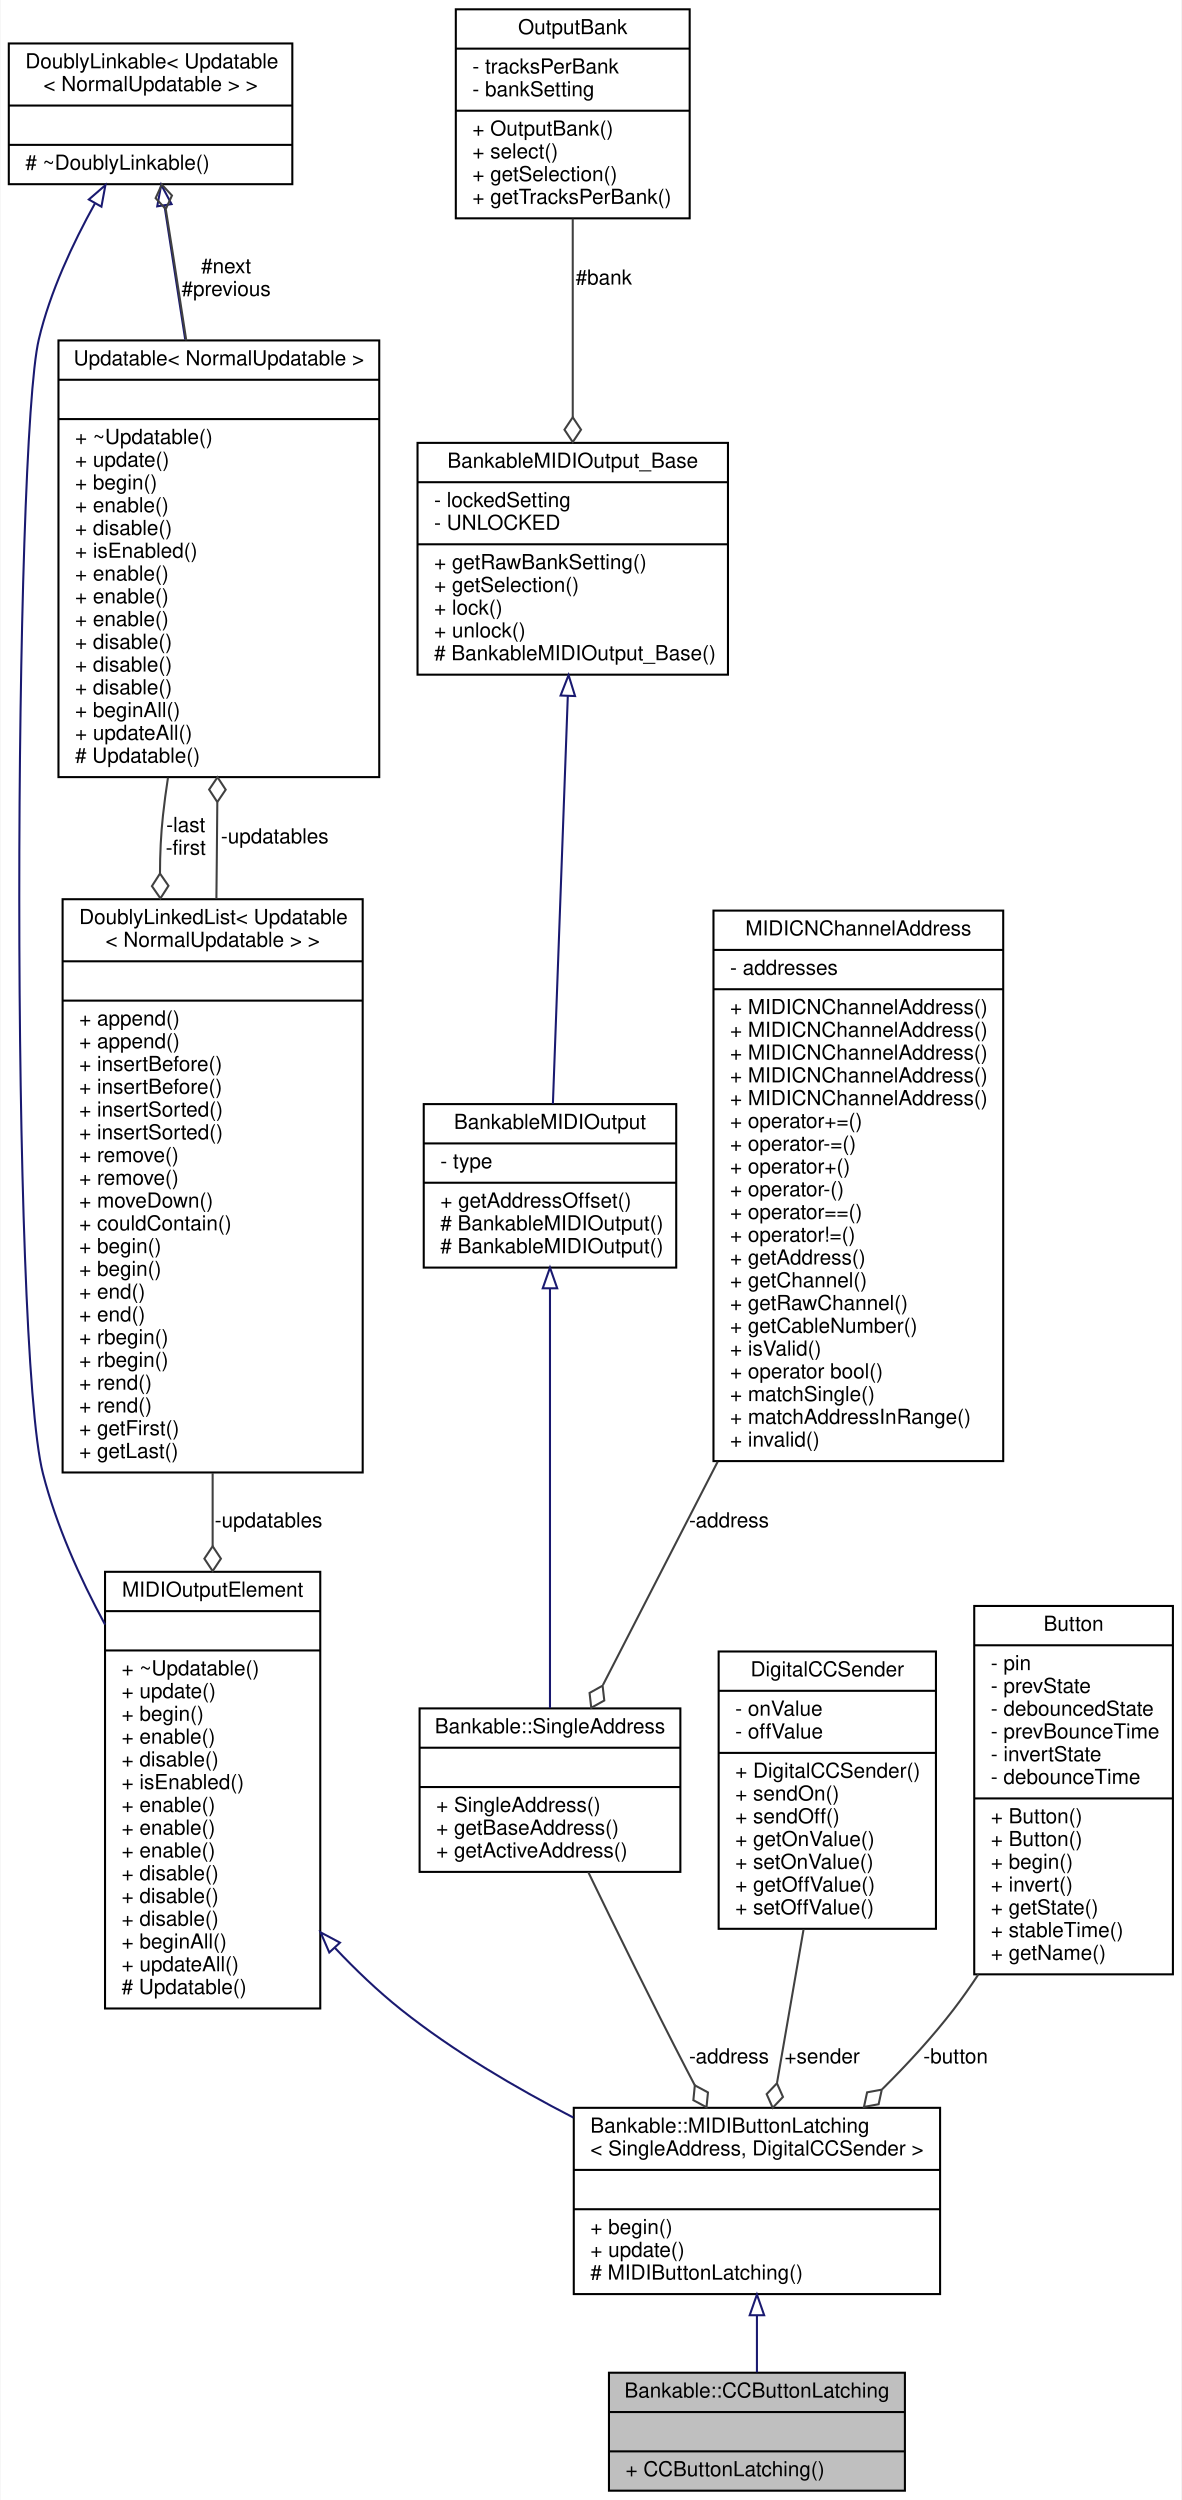
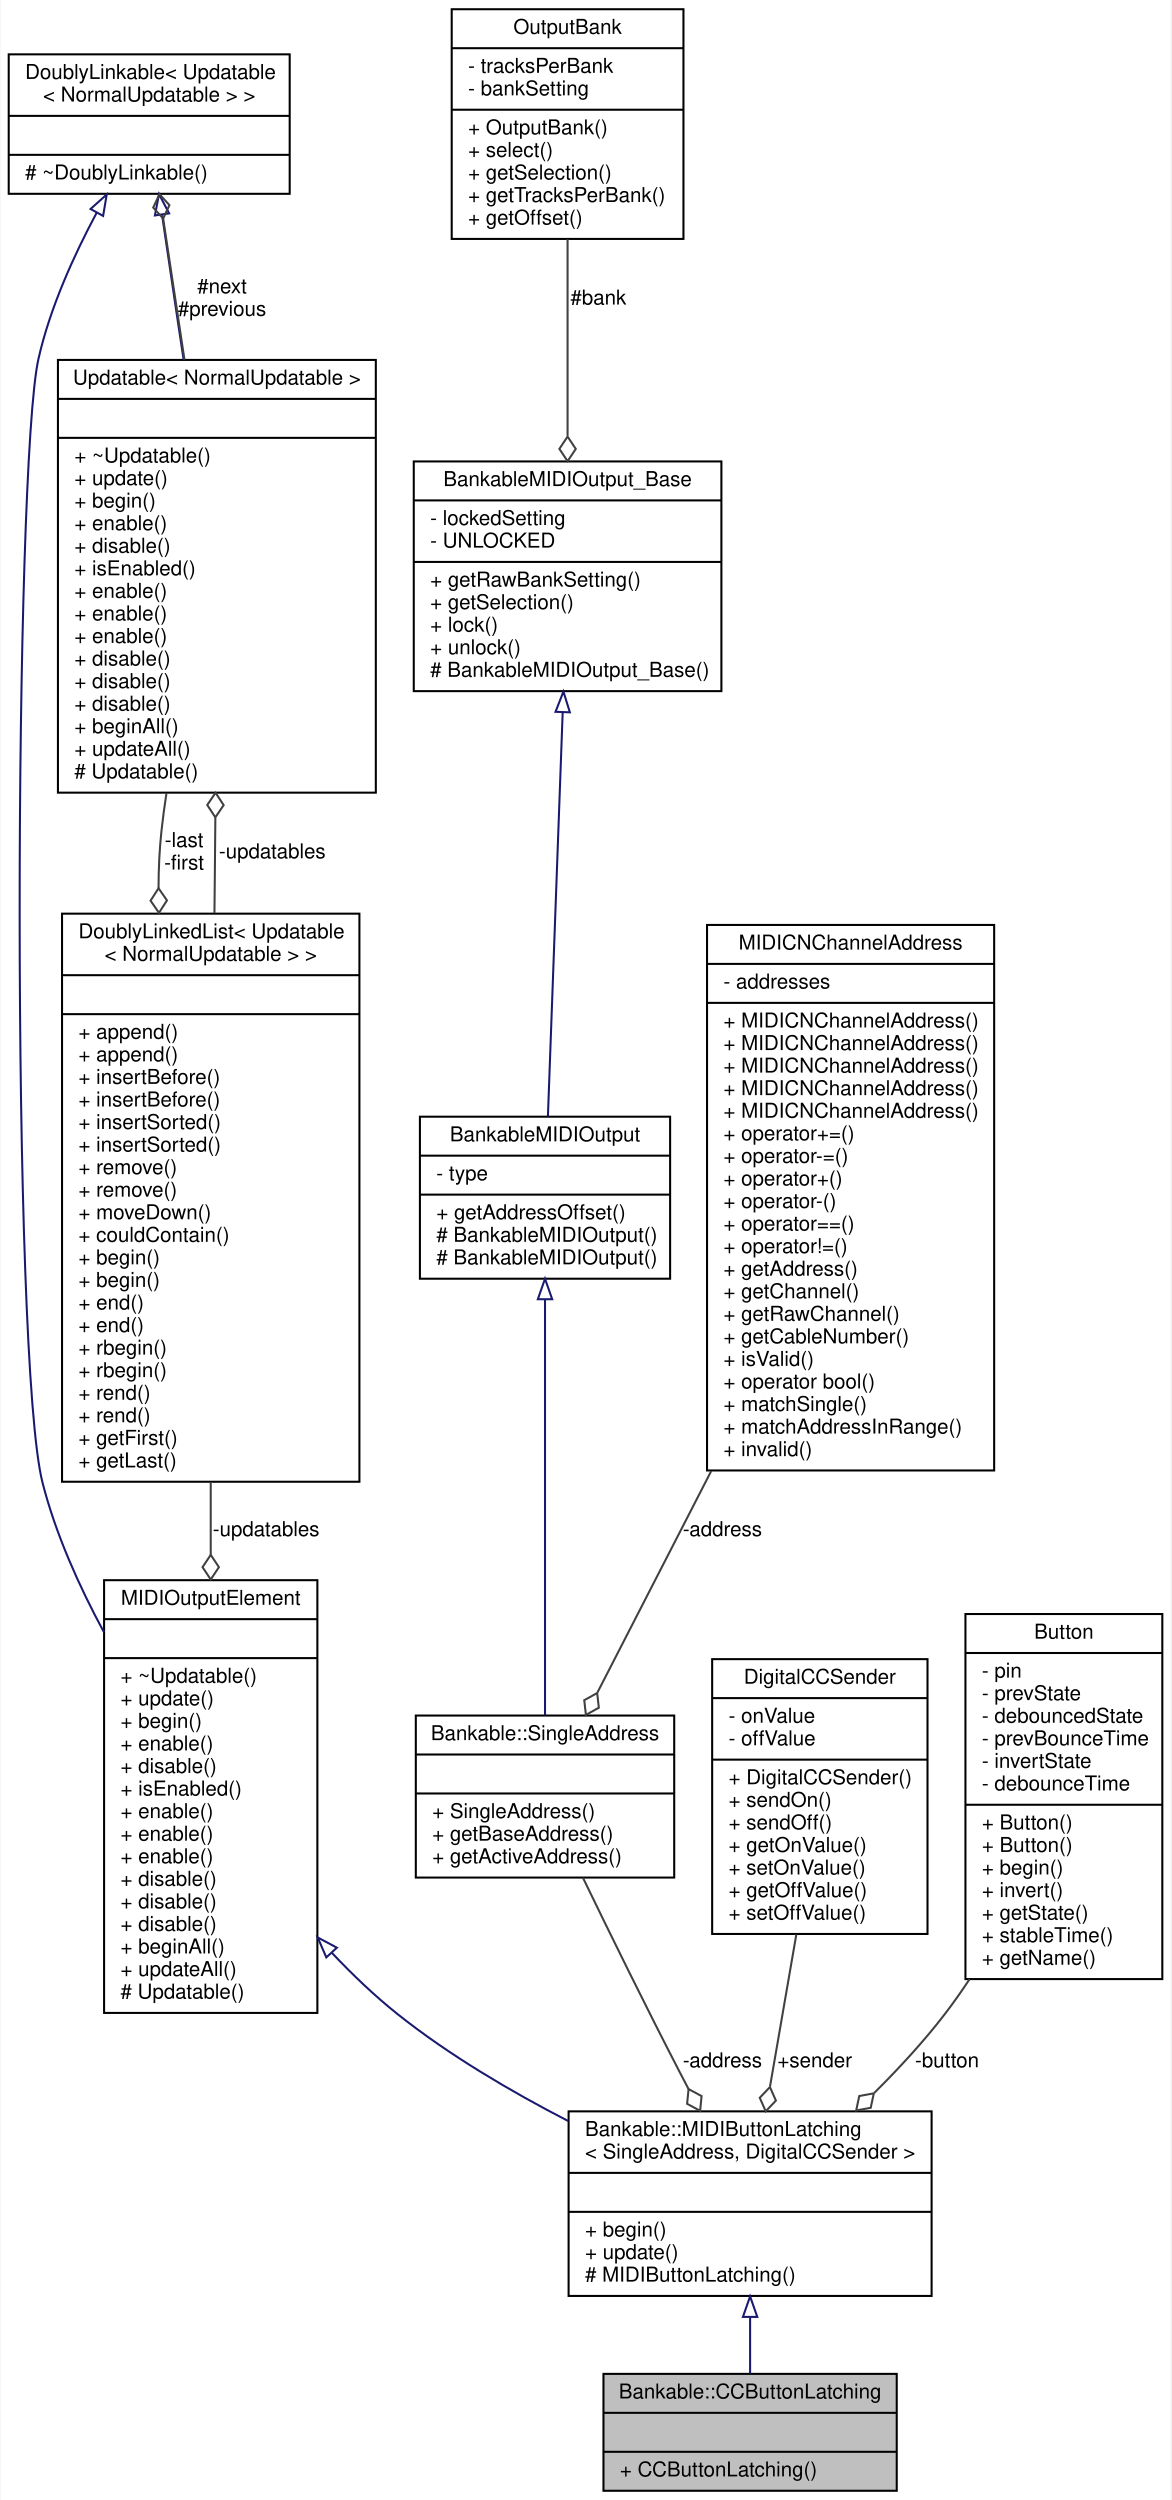
- <svg xmlns="http://www.w3.org/2000/svg" xmlns:xlink="http://www.w3.org/1999/xlink" width="571pt" height="1208pt" viewBox="0.00 0.00 570.50 1208.00">
-   <g id="graph0" class="graph" transform="scale(1 1) rotate(0) translate(4 1204)">
-     <polygon fill="white" stroke="none" points="-4,4 -4,-1204 566.5,-1204 566.5,4 -4,4" />
+ <svg xmlns="http://www.w3.org/2000/svg" xmlns:xlink="http://www.w3.org/1999/xlink" width="571pt" height="1219pt" viewBox="0.00 0.00 570.50 1219.00">
+   <g id="graph0" class="graph" transform="scale(1 1) rotate(0) translate(4 1215)">
+     <polygon fill="white" stroke="none" points="-4,4 -4,-1215 566.5,-1215 566.5,4 -4,4" />
    <g id="node1" class="node">
      <g id="a_node1">
        <a xlink:title="A class of MIDIOutputElements that read the input of a latching push button or toggle switch,...">
          <polygon fill="#bfbfbf" stroke="black" points="290,-0.5 290,-57.5 433,-57.5 433,-0.5 290,-0.5" />
          <text text-anchor="middle" x="361.5" y="-45.5" font-family="Helvetica,sans-Serif" font-size="10.00">Bankable::CCButtonLatching</text>
          <polyline fill="none" stroke="black" points="290,-38.5 433,-38.5 " />
          <text text-anchor="middle" x="361.5" y="-26.5" font-family="Helvetica,sans-Serif" font-size="10.00"> </text>
          <polyline fill="none" stroke="black" points="290,-19.5 433,-19.5 " />
          <text text-anchor="start" x="298" y="-7.5" font-family="Helvetica,sans-Serif" font-size="10.00">+ CCButtonLatching()</text>
        </a>
      </g>
    </g>
    <g id="node2" class="node">
      <g id="a_node2">
        <a xlink:href="../../d3/d0b/classBankable_1_1MIDIButtonLatching.html" target="_top" xlink:title=" ">
          <polygon fill="white" stroke="black" points="273,-95.5 273,-185.5 450,-185.5 450,-95.5 273,-95.5" />
          <text text-anchor="start" x="281" y="-173.5" font-family="Helvetica,sans-Serif" font-size="10.00">Bankable::MIDIButtonLatching</text>
          <text text-anchor="middle" x="361.5" y="-162.5" font-family="Helvetica,sans-Serif" font-size="10.00">&lt; SingleAddress, DigitalCCSender &gt;</text>
          <polyline fill="none" stroke="black" points="273,-155.5 450,-155.5 " />
          <text text-anchor="middle" x="361.5" y="-143.5" font-family="Helvetica,sans-Serif" font-size="10.00"> </text>
          <polyline fill="none" stroke="black" points="273,-136.5 450,-136.5 " />
          <text text-anchor="start" x="281" y="-124.5" font-family="Helvetica,sans-Serif" font-size="10.00">+ begin()</text>
          <text text-anchor="start" x="281" y="-113.5" font-family="Helvetica,sans-Serif" font-size="10.00">+ update()</text>
          <text text-anchor="start" x="281" y="-102.5" font-family="Helvetica,sans-Serif" font-size="10.00"># MIDIButtonLatching()</text>
        </a>
      </g>
    </g>
    <g id="edge1" class="edge">
      <path fill="none" stroke="midnightblue" d="M361.5,-85.043C361.5,-75.558 361.5,-66.06 361.5,-57.69" />
      <polygon fill="none" stroke="midnightblue" points="358,-85.278 361.5,-95.278 365,-85.278 358,-85.278" />
    </g>
    <g id="node3" class="node">
      <g id="a_node3">
        <a xlink:href="../../d5/de0/classUpdatable.html" target="_top" xlink:title=" ">
          <polygon fill="white" stroke="black" points="46.5,-233.5 46.5,-444.5 150.5,-444.5 150.5,-233.5 46.5,-233.5" />
          <text text-anchor="middle" x="98.5" y="-432.5" font-family="Helvetica,sans-Serif" font-size="10.00">MIDIOutputElement</text>
          <polyline fill="none" stroke="black" points="46.5,-425.5 150.5,-425.5 " />
          <text text-anchor="middle" x="98.5" y="-413.5" font-family="Helvetica,sans-Serif" font-size="10.00"> </text>
          <polyline fill="none" stroke="black" points="46.5,-406.5 150.5,-406.5 " />
          <text text-anchor="start" x="54.5" y="-394.5" font-family="Helvetica,sans-Serif" font-size="10.00">+ ~Updatable()</text>
          <text text-anchor="start" x="54.5" y="-383.5" font-family="Helvetica,sans-Serif" font-size="10.00">+ update()</text>
          <text text-anchor="start" x="54.5" y="-372.5" font-family="Helvetica,sans-Serif" font-size="10.00">+ begin()</text>
          <text text-anchor="start" x="54.5" y="-361.5" font-family="Helvetica,sans-Serif" font-size="10.00">+ enable()</text>
          <text text-anchor="start" x="54.5" y="-350.5" font-family="Helvetica,sans-Serif" font-size="10.00">+ disable()</text>
          <text text-anchor="start" x="54.5" y="-339.5" font-family="Helvetica,sans-Serif" font-size="10.00">+ isEnabled()</text>
          <text text-anchor="start" x="54.5" y="-328.5" font-family="Helvetica,sans-Serif" font-size="10.00">+ enable()</text>
          <text text-anchor="start" x="54.5" y="-317.5" font-family="Helvetica,sans-Serif" font-size="10.00">+ enable()</text>
          <text text-anchor="start" x="54.5" y="-306.5" font-family="Helvetica,sans-Serif" font-size="10.00">+ enable()</text>
          <text text-anchor="start" x="54.5" y="-295.5" font-family="Helvetica,sans-Serif" font-size="10.00">+ disable()</text>
          <text text-anchor="start" x="54.5" y="-284.5" font-family="Helvetica,sans-Serif" font-size="10.00">+ disable()</text>
          <text text-anchor="start" x="54.5" y="-273.5" font-family="Helvetica,sans-Serif" font-size="10.00">+ disable()</text>
          <text text-anchor="start" x="54.5" y="-262.5" font-family="Helvetica,sans-Serif" font-size="10.00">+ beginAll()</text>
          <text text-anchor="start" x="54.5" y="-251.5" font-family="Helvetica,sans-Serif" font-size="10.00">+ updateAll()</text>
          <text text-anchor="start" x="54.5" y="-240.5" font-family="Helvetica,sans-Serif" font-size="10.00"># Updatable()</text>
        </a>
      </g>
    </g>
    <g id="edge2" class="edge">
      <path fill="none" stroke="midnightblue" d="M157.501,-262.866C167.57,-252.195 178.387,-241.855 189.5,-233 214.63,-212.976 244.795,-195.213 272.798,-180.79" />
      <polygon fill="none" stroke="midnightblue" points="154.859,-260.568 150.656,-270.294 160.007,-265.313 154.859,-260.568" />
    </g>
    <g id="node4" class="node">
      <g id="a_node4">
        <a xlink:href="../../d4/d23/classDoublyLinkable.html" target="_top" xlink:title=" ">
-           <polygon fill="white" stroke="black" points="0,-1115 0,-1183 137,-1183 137,-1115 0,-1115" />
-           <text text-anchor="start" x="8" y="-1171" font-family="Helvetica,sans-Serif" font-size="10.00">DoublyLinkable&lt; Updatable</text>
-           <text text-anchor="middle" x="68.5" y="-1160" font-family="Helvetica,sans-Serif" font-size="10.00">&lt; NormalUpdatable &gt; &gt;</text>
-           <polyline fill="none" stroke="black" points="0,-1153 137,-1153 " />
-           <text text-anchor="middle" x="68.5" y="-1141" font-family="Helvetica,sans-Serif" font-size="10.00"> </text>
-           <polyline fill="none" stroke="black" points="0,-1134 137,-1134 " />
-           <text text-anchor="start" x="8" y="-1122" font-family="Helvetica,sans-Serif" font-size="10.00"># ~DoublyLinkable()</text>
+           <polygon fill="white" stroke="black" points="0,-1120.5 0,-1188.5 137,-1188.5 137,-1120.5 0,-1120.5" />
+           <text text-anchor="start" x="8" y="-1176.5" font-family="Helvetica,sans-Serif" font-size="10.00">DoublyLinkable&lt; Updatable</text>
+           <text text-anchor="middle" x="68.5" y="-1165.5" font-family="Helvetica,sans-Serif" font-size="10.00">&lt; NormalUpdatable &gt; &gt;</text>
+           <polyline fill="none" stroke="black" points="0,-1158.5 137,-1158.5 " />
+           <text text-anchor="middle" x="68.5" y="-1146.5" font-family="Helvetica,sans-Serif" font-size="10.00"> </text>
+           <polyline fill="none" stroke="black" points="0,-1139.5 137,-1139.5 " />
+           <text text-anchor="start" x="8" y="-1127.5" font-family="Helvetica,sans-Serif" font-size="10.00"># ~DoublyLinkable()</text>
        </a>
      </g>
    </g>
    <g id="edge3" class="edge">
-       <path fill="none" stroke="midnightblue" d="M41.649,-1105.73C30.949,-1086.47 19.905,-1062.9 14.5,-1040 2.488,-989.118 0.69,-553.83 16.5,-492 22.888,-467.018 34.238,-441.666 46.496,-419.014" />
-       <polygon fill="none" stroke="midnightblue" points="38.682,-1107.6 46.683,-1114.54 44.759,-1104.12 38.682,-1107.6" />
+       <path fill="none" stroke="midnightblue" d="M42.923,-1111.33C31.83,-1090.63 20.109,-1064.85 14.5,-1040 2.767,-988.029 1.131,-552.104 16.5,-492 22.888,-467.018 34.238,-441.666 46.496,-419.014" />
+       <polygon fill="none" stroke="midnightblue" points="39.898,-1113.1 47.784,-1120.17 46.031,-1109.72 39.898,-1113.1" />
    </g>
    <g id="node5" class="node">
      <g id="a_node5">
        <a xlink:href="../../d5/de0/classUpdatable.html" target="_top" xlink:title=" ">
          <polygon fill="white" stroke="black" points="24,-828.5 24,-1039.5 179,-1039.5 179,-828.5 24,-828.5" />
          <text text-anchor="middle" x="101.5" y="-1027.5" font-family="Helvetica,sans-Serif" font-size="10.00">Updatable&lt; NormalUpdatable &gt;</text>
          <polyline fill="none" stroke="black" points="24,-1020.5 179,-1020.5 " />
          <text text-anchor="middle" x="101.5" y="-1008.5" font-family="Helvetica,sans-Serif" font-size="10.00"> </text>
          <polyline fill="none" stroke="black" points="24,-1001.5 179,-1001.5 " />
          <text text-anchor="start" x="32" y="-989.5" font-family="Helvetica,sans-Serif" font-size="10.00">+ ~Updatable()</text>
          <text text-anchor="start" x="32" y="-978.5" font-family="Helvetica,sans-Serif" font-size="10.00">+ update()</text>
          <text text-anchor="start" x="32" y="-967.5" font-family="Helvetica,sans-Serif" font-size="10.00">+ begin()</text>
          <text text-anchor="start" x="32" y="-956.5" font-family="Helvetica,sans-Serif" font-size="10.00">+ enable()</text>
          <text text-anchor="start" x="32" y="-945.5" font-family="Helvetica,sans-Serif" font-size="10.00">+ disable()</text>
          <text text-anchor="start" x="32" y="-934.5" font-family="Helvetica,sans-Serif" font-size="10.00">+ isEnabled()</text>
          <text text-anchor="start" x="32" y="-923.5" font-family="Helvetica,sans-Serif" font-size="10.00">+ enable()</text>
          <text text-anchor="start" x="32" y="-912.5" font-family="Helvetica,sans-Serif" font-size="10.00">+ enable()</text>
          <text text-anchor="start" x="32" y="-901.5" font-family="Helvetica,sans-Serif" font-size="10.00">+ enable()</text>
          <text text-anchor="start" x="32" y="-890.5" font-family="Helvetica,sans-Serif" font-size="10.00">+ disable()</text>
          <text text-anchor="start" x="32" y="-879.5" font-family="Helvetica,sans-Serif" font-size="10.00">+ disable()</text>
          <text text-anchor="start" x="32" y="-868.5" font-family="Helvetica,sans-Serif" font-size="10.00">+ disable()</text>
          <text text-anchor="start" x="32" y="-857.5" font-family="Helvetica,sans-Serif" font-size="10.00">+ beginAll()</text>
          <text text-anchor="start" x="32" y="-846.5" font-family="Helvetica,sans-Serif" font-size="10.00">+ updateAll()</text>
          <text text-anchor="start" x="32" y="-835.5" font-family="Helvetica,sans-Serif" font-size="10.00"># Updatable()</text>
        </a>
      </g>
    </g>
    <g id="edge5" class="edge">
-       <path fill="none" stroke="midnightblue" d="M75.209,-1104.7C78.131,-1085.84 81.694,-1062.84 85.242,-1039.94" />
-       <polygon fill="none" stroke="midnightblue" points="71.729,-1104.3 73.656,-1114.72 78.646,-1105.37 71.729,-1104.3" />
+       <path fill="none" stroke="midnightblue" d="M74.804,-1110.01C77.187,-1093.69 79.942,-1074.99 82.5,-1058 83.401,-1052.02 84.332,-1045.87 85.275,-1039.67" />
+       <polygon fill="none" stroke="midnightblue" points="71.276,-1109.94 73.297,-1120.34 78.203,-1110.95 71.276,-1109.94" />
    </g>
    <g id="edge4" class="edge">
-       <path fill="none" stroke="#404040" d="M85.76,-1039.56C83.675,-1053.17 81.55,-1066.92 79.5,-1080 78.347,-1087.35 77.105,-1095.15 75.884,-1102.75" />
-       <polygon fill="none" stroke="#404040" points="75.849,-1102.96 78.842,-1109.52 73.936,-1114.81 70.944,-1108.25 75.849,-1102.96" />
-       <text text-anchor="middle" x="105" y="-1072" font-family="Helvetica,sans-Serif" font-size="10.00"> #next</text>
-       <text text-anchor="middle" x="105" y="-1061" font-family="Helvetica,sans-Serif" font-size="10.00">#previous</text>
+       <path fill="none" stroke="#404040" d="M85.697,-1039.64C82.038,-1063.86 78.333,-1088.39 75.304,-1108.45" />
+       <polygon fill="none" stroke="#404040" points="75.304,-1108.45 78.363,-1114.98 73.512,-1120.31 70.453,-1113.78 75.304,-1108.45" />
+       <text text-anchor="middle" x="104" y="-1072" font-family="Helvetica,sans-Serif" font-size="10.00"> #next</text>
+       <text text-anchor="middle" x="104" y="-1061" font-family="Helvetica,sans-Serif" font-size="10.00">#previous</text>
    </g>
    <g id="node6" class="node">
      <g id="a_node6">
        <a xlink:href="../../dd/d16/classDoublyLinkedList.html" target="_top" xlink:title=" ">
          <polygon fill="white" stroke="black" points="26,-492.5 26,-769.5 171,-769.5 171,-492.5 26,-492.5" />
          <text text-anchor="start" x="34" y="-757.5" font-family="Helvetica,sans-Serif" font-size="10.00">DoublyLinkedList&lt; Updatable</text>
          <text text-anchor="middle" x="98.5" y="-746.5" font-family="Helvetica,sans-Serif" font-size="10.00">&lt; NormalUpdatable &gt; &gt;</text>
          <polyline fill="none" stroke="black" points="26,-739.5 171,-739.5 " />
          <text text-anchor="middle" x="98.5" y="-727.5" font-family="Helvetica,sans-Serif" font-size="10.00"> </text>
          <polyline fill="none" stroke="black" points="26,-720.5 171,-720.5 " />
          <text text-anchor="start" x="34" y="-708.5" font-family="Helvetica,sans-Serif" font-size="10.00">+ append()</text>
          <text text-anchor="start" x="34" y="-697.5" font-family="Helvetica,sans-Serif" font-size="10.00">+ append()</text>
          <text text-anchor="start" x="34" y="-686.5" font-family="Helvetica,sans-Serif" font-size="10.00">+ insertBefore()</text>
          <text text-anchor="start" x="34" y="-675.5" font-family="Helvetica,sans-Serif" font-size="10.00">+ insertBefore()</text>
          <text text-anchor="start" x="34" y="-664.5" font-family="Helvetica,sans-Serif" font-size="10.00">+ insertSorted()</text>
          <text text-anchor="start" x="34" y="-653.5" font-family="Helvetica,sans-Serif" font-size="10.00">+ insertSorted()</text>
          <text text-anchor="start" x="34" y="-642.5" font-family="Helvetica,sans-Serif" font-size="10.00">+ remove()</text>
          <text text-anchor="start" x="34" y="-631.5" font-family="Helvetica,sans-Serif" font-size="10.00">+ remove()</text>
          <text text-anchor="start" x="34" y="-620.5" font-family="Helvetica,sans-Serif" font-size="10.00">+ moveDown()</text>
          <text text-anchor="start" x="34" y="-609.5" font-family="Helvetica,sans-Serif" font-size="10.00">+ couldContain()</text>
          <text text-anchor="start" x="34" y="-598.5" font-family="Helvetica,sans-Serif" font-size="10.00">+ begin()</text>
          <text text-anchor="start" x="34" y="-587.5" font-family="Helvetica,sans-Serif" font-size="10.00">+ begin()</text>
          <text text-anchor="start" x="34" y="-576.5" font-family="Helvetica,sans-Serif" font-size="10.00">+ end()</text>
          <text text-anchor="start" x="34" y="-565.5" font-family="Helvetica,sans-Serif" font-size="10.00">+ end()</text>
          <text text-anchor="start" x="34" y="-554.5" font-family="Helvetica,sans-Serif" font-size="10.00">+ rbegin()</text>
          <text text-anchor="start" x="34" y="-543.5" font-family="Helvetica,sans-Serif" font-size="10.00">+ rbegin()</text>
          <text text-anchor="start" x="34" y="-532.5" font-family="Helvetica,sans-Serif" font-size="10.00">+ rend()</text>
          <text text-anchor="start" x="34" y="-521.5" font-family="Helvetica,sans-Serif" font-size="10.00">+ rend()</text>
          <text text-anchor="start" x="34" y="-510.5" font-family="Helvetica,sans-Serif" font-size="10.00">+ getFirst()</text>
          <text text-anchor="start" x="34" y="-499.5" font-family="Helvetica,sans-Serif" font-size="10.00">+ getLast()</text>
        </a>
      </g>
    </g>
    <g id="edge7" class="edge">
      <path fill="none" stroke="#404040" d="M76.917,-828.239C75.969,-822.09 75.148,-815.977 74.5,-810 73.507,-800.845 73.062,-791.434 73.053,-781.947" />
      <polygon fill="none" stroke="#404040" points="73.054,-781.901 69.16,-775.832 73.265,-769.903 77.159,-775.973 73.054,-781.901" />
      <text text-anchor="middle" x="85.5" y="-802" font-family="Helvetica,sans-Serif" font-size="10.00"> -last</text>
      <text text-anchor="middle" x="85.5" y="-791" font-family="Helvetica,sans-Serif" font-size="10.00">-first</text>
    </g>
    <g id="edge8" class="edge">
      <path fill="none" stroke="#404040" d="M98.5,-492.219C98.5,-480.396 98.5,-468.51 98.5,-456.874" />
      <polygon fill="none" stroke="#404040" points="98.5,-456.853 94.5,-450.853 98.5,-444.853 102.5,-450.853 98.5,-456.853" />
      <text text-anchor="middle" x="125.5" y="-466" font-family="Helvetica,sans-Serif" font-size="10.00"> -updatables</text>
    </g>
    <g id="edge6" class="edge">
      <path fill="none" stroke="#404040" d="M100.311,-769.806C100.378,-775.955 100.441,-782.041 100.5,-788 100.591,-797.204 100.676,-806.736 100.755,-816.316" />
      <polygon fill="none" stroke="#404040" points="100.756,-816.455 104.804,-822.422 100.853,-828.454 96.805,-822.487 100.756,-816.455" />
      <text text-anchor="middle" x="128.5" y="-796.5" font-family="Helvetica,sans-Serif" font-size="10.00"> -updatables</text>
    </g>
    <g id="node7" class="node">
      <g id="a_node7">
        <a xlink:href="../../df/de5/classBankable_1_1SingleAddress.html" target="_top" xlink:title=" ">
          <polygon fill="white" stroke="black" points="198.5,-299.5 198.5,-378.5 324.5,-378.5 324.5,-299.5 198.5,-299.5" />
          <text text-anchor="middle" x="261.5" y="-366.5" font-family="Helvetica,sans-Serif" font-size="10.00">Bankable::SingleAddress</text>
          <polyline fill="none" stroke="black" points="198.5,-359.5 324.5,-359.5 " />
          <text text-anchor="middle" x="261.5" y="-347.5" font-family="Helvetica,sans-Serif" font-size="10.00"> </text>
          <polyline fill="none" stroke="black" points="198.5,-340.5 324.5,-340.5 " />
          <text text-anchor="start" x="206.5" y="-328.5" font-family="Helvetica,sans-Serif" font-size="10.00">+ SingleAddress()</text>
          <text text-anchor="start" x="206.5" y="-317.5" font-family="Helvetica,sans-Serif" font-size="10.00">+ getBaseAddress()</text>
          <text text-anchor="start" x="206.5" y="-306.5" font-family="Helvetica,sans-Serif" font-size="10.00">+ getActiveAddress()</text>
        </a>
      </g>
    </g>
    <g id="edge9" class="edge">
      <path fill="none" stroke="#404040" d="M280.008,-299.381C293.017,-272.497 310.98,-235.892 327.5,-204 328.794,-201.501 330.128,-198.952 331.482,-196.382" />
      <polygon fill="none" stroke="#404040" points="331.494,-196.361 330.781,-189.185 337.131,-185.767 337.843,-192.943 331.494,-196.361" />
      <text text-anchor="middle" x="348" y="-207" font-family="Helvetica,sans-Serif" font-size="10.00"> -address</text>
    </g>
    <g id="node8" class="node">
      <g id="a_node8">
        <a xlink:href="../../d3/d43/classBankableMIDIOutput.html" target="_top" xlink:title="A base class for all MIDIOutputElements that can be banked.">
          <polygon fill="white" stroke="black" points="200.5,-591.5 200.5,-670.5 322.5,-670.5 322.5,-591.5 200.5,-591.5" />
          <text text-anchor="middle" x="261.5" y="-658.5" font-family="Helvetica,sans-Serif" font-size="10.00">BankableMIDIOutput</text>
          <polyline fill="none" stroke="black" points="200.5,-651.5 322.5,-651.5 " />
          <text text-anchor="start" x="208.5" y="-639.5" font-family="Helvetica,sans-Serif" font-size="10.00">- type</text>
          <polyline fill="none" stroke="black" points="200.5,-632.5 322.5,-632.5 " />
          <text text-anchor="start" x="208.5" y="-620.5" font-family="Helvetica,sans-Serif" font-size="10.00">+ getAddressOffset()</text>
          <text text-anchor="start" x="208.5" y="-609.5" font-family="Helvetica,sans-Serif" font-size="10.00"># BankableMIDIOutput()</text>
          <text text-anchor="start" x="208.5" y="-598.5" font-family="Helvetica,sans-Serif" font-size="10.00"># BankableMIDIOutput()</text>
        </a>
      </g>
    </g>
    <g id="edge10" class="edge">
      <path fill="none" stroke="midnightblue" d="M261.5,-581.282C261.5,-524.253 261.5,-430.969 261.5,-378.669" />
      <polygon fill="none" stroke="midnightblue" points="258,-581.49 261.5,-591.49 265,-581.49 258,-581.49" />
    </g>
    <g id="node9" class="node">
      <g id="a_node9">
        <a xlink:href="../../d4/d6e/classBankableMIDIOutput__Base.html" target="_top" xlink:title=" ">
          <polygon fill="white" stroke="black" points="197.5,-878 197.5,-990 347.5,-990 347.5,-878 197.5,-878" />
          <text text-anchor="middle" x="272.5" y="-978" font-family="Helvetica,sans-Serif" font-size="10.00">BankableMIDIOutput_Base</text>
          <polyline fill="none" stroke="black" points="197.5,-971 347.5,-971 " />
          <text text-anchor="start" x="205.5" y="-959" font-family="Helvetica,sans-Serif" font-size="10.00">- lockedSetting</text>
          <text text-anchor="start" x="205.5" y="-948" font-family="Helvetica,sans-Serif" font-size="10.00">- UNLOCKED</text>
          <polyline fill="none" stroke="black" points="197.5,-941 347.5,-941 " />
          <text text-anchor="start" x="205.5" y="-929" font-family="Helvetica,sans-Serif" font-size="10.00">+ getRawBankSetting()</text>
          <text text-anchor="start" x="205.5" y="-918" font-family="Helvetica,sans-Serif" font-size="10.00">+ getSelection()</text>
          <text text-anchor="start" x="205.5" y="-907" font-family="Helvetica,sans-Serif" font-size="10.00">+ lock()</text>
          <text text-anchor="start" x="205.5" y="-896" font-family="Helvetica,sans-Serif" font-size="10.00">+ unlock()</text>
          <text text-anchor="start" x="205.5" y="-885" font-family="Helvetica,sans-Serif" font-size="10.00"># BankableMIDIOutput_Base()</text>
        </a>
      </g>
    </g>
    <g id="edge11" class="edge">
      <path fill="none" stroke="midnightblue" d="M270.111,-867.639C267.914,-807.501 264.728,-720.335 262.911,-670.61" />
      <polygon fill="none" stroke="midnightblue" points="266.619,-867.926 270.482,-877.792 273.615,-867.671 266.619,-867.926" />
    </g>
    <g id="node10" class="node">
      <g id="a_node10">
        <a xlink:href="../../d9/d36/classOutputBank.html" target="_top" xlink:title="A class for changing the address of BankableMIDIOutputs.">
-           <polygon fill="white" stroke="black" points="216,-1098.5 216,-1199.5 329,-1199.5 329,-1098.5 216,-1098.5" />
-           <text text-anchor="middle" x="272.5" y="-1187.5" font-family="Helvetica,sans-Serif" font-size="10.00">OutputBank</text>
-           <polyline fill="none" stroke="black" points="216,-1180.5 329,-1180.5 " />
-           <text text-anchor="start" x="224" y="-1168.5" font-family="Helvetica,sans-Serif" font-size="10.00">- tracksPerBank</text>
-           <text text-anchor="start" x="224" y="-1157.5" font-family="Helvetica,sans-Serif" font-size="10.00">- bankSetting</text>
-           <polyline fill="none" stroke="black" points="216,-1150.5 329,-1150.5 " />
-           <text text-anchor="start" x="224" y="-1138.5" font-family="Helvetica,sans-Serif" font-size="10.00">+ OutputBank()</text>
-           <text text-anchor="start" x="224" y="-1127.5" font-family="Helvetica,sans-Serif" font-size="10.00">+ select()</text>
-           <text text-anchor="start" x="224" y="-1116.5" font-family="Helvetica,sans-Serif" font-size="10.00">+ getSelection()</text>
-           <text text-anchor="start" x="224" y="-1105.5" font-family="Helvetica,sans-Serif" font-size="10.00">+ getTracksPerBank()</text>
+           <polygon fill="white" stroke="black" points="216,-1098.5 216,-1210.5 329,-1210.5 329,-1098.5 216,-1098.5" />
+           <text text-anchor="middle" x="272.5" y="-1198.5" font-family="Helvetica,sans-Serif" font-size="10.00">OutputBank</text>
+           <polyline fill="none" stroke="black" points="216,-1191.5 329,-1191.5 " />
+           <text text-anchor="start" x="224" y="-1179.5" font-family="Helvetica,sans-Serif" font-size="10.00">- tracksPerBank</text>
+           <text text-anchor="start" x="224" y="-1168.5" font-family="Helvetica,sans-Serif" font-size="10.00">- bankSetting</text>
+           <polyline fill="none" stroke="black" points="216,-1161.5 329,-1161.5 " />
+           <text text-anchor="start" x="224" y="-1149.5" font-family="Helvetica,sans-Serif" font-size="10.00">+ OutputBank()</text>
+           <text text-anchor="start" x="224" y="-1138.5" font-family="Helvetica,sans-Serif" font-size="10.00">+ select()</text>
+           <text text-anchor="start" x="224" y="-1127.5" font-family="Helvetica,sans-Serif" font-size="10.00">+ getSelection()</text>
+           <text text-anchor="start" x="224" y="-1116.5" font-family="Helvetica,sans-Serif" font-size="10.00">+ getTracksPerBank()</text>
+           <text text-anchor="start" x="224" y="-1105.5" font-family="Helvetica,sans-Serif" font-size="10.00">+ getOffset()</text>
        </a>
      </g>
    </g>
    <g id="edge12" class="edge">
-       <path fill="none" stroke="#404040" d="M272.5,-1098.33C272.5,-1069.79 272.5,-1033.55 272.5,-1002.45" />
-       <polygon fill="none" stroke="#404040" points="272.5,-1002.38 268.5,-996.376 272.5,-990.376 276.5,-996.376 272.5,-1002.38" />
+       <path fill="none" stroke="#404040" d="M272.5,-1098.36C272.5,-1069.25 272.5,-1033.28 272.5,-1002.51" />
+       <polygon fill="none" stroke="#404040" points="272.5,-1002.12 268.5,-996.119 272.5,-990.119 276.5,-996.119 272.5,-1002.12" />
      <text text-anchor="middle" x="287.5" y="-1066.5" font-family="Helvetica,sans-Serif" font-size="10.00"> #bank</text>
    </g>
    <g id="node11" class="node">
      <g id="a_node11">
        <a xlink:href="../../d3/d10/classMIDICNChannelAddress.html" target="_top" xlink:title="A type-safe utility class for saving a MIDI address consisting of a 7-bit address,...">
          <polygon fill="white" stroke="black" points="340.5,-498 340.5,-764 480.5,-764 480.5,-498 340.5,-498" />
          <text text-anchor="middle" x="410.5" y="-752" font-family="Helvetica,sans-Serif" font-size="10.00">MIDICNChannelAddress</text>
          <polyline fill="none" stroke="black" points="340.5,-745 480.5,-745 " />
          <text text-anchor="start" x="348.5" y="-733" font-family="Helvetica,sans-Serif" font-size="10.00">- addresses</text>
          <polyline fill="none" stroke="black" points="340.5,-726 480.5,-726 " />
          <text text-anchor="start" x="348.5" y="-714" font-family="Helvetica,sans-Serif" font-size="10.00">+ MIDICNChannelAddress()</text>
          <text text-anchor="start" x="348.5" y="-703" font-family="Helvetica,sans-Serif" font-size="10.00">+ MIDICNChannelAddress()</text>
          <text text-anchor="start" x="348.5" y="-692" font-family="Helvetica,sans-Serif" font-size="10.00">+ MIDICNChannelAddress()</text>
          <text text-anchor="start" x="348.5" y="-681" font-family="Helvetica,sans-Serif" font-size="10.00">+ MIDICNChannelAddress()</text>
          <text text-anchor="start" x="348.5" y="-670" font-family="Helvetica,sans-Serif" font-size="10.00">+ MIDICNChannelAddress()</text>
          <text text-anchor="start" x="348.5" y="-659" font-family="Helvetica,sans-Serif" font-size="10.00">+ operator+=()</text>
          <text text-anchor="start" x="348.5" y="-648" font-family="Helvetica,sans-Serif" font-size="10.00">+ operator-=()</text>
          <text text-anchor="start" x="348.5" y="-637" font-family="Helvetica,sans-Serif" font-size="10.00">+ operator+()</text>
          <text text-anchor="start" x="348.5" y="-626" font-family="Helvetica,sans-Serif" font-size="10.00">+ operator-()</text>
          <text text-anchor="start" x="348.5" y="-615" font-family="Helvetica,sans-Serif" font-size="10.00">+ operator==()</text>
          <text text-anchor="start" x="348.5" y="-604" font-family="Helvetica,sans-Serif" font-size="10.00">+ operator!=()</text>
          <text text-anchor="start" x="348.5" y="-593" font-family="Helvetica,sans-Serif" font-size="10.00">+ getAddress()</text>
          <text text-anchor="start" x="348.5" y="-582" font-family="Helvetica,sans-Serif" font-size="10.00">+ getChannel()</text>
          <text text-anchor="start" x="348.5" y="-571" font-family="Helvetica,sans-Serif" font-size="10.00">+ getRawChannel()</text>
          <text text-anchor="start" x="348.5" y="-560" font-family="Helvetica,sans-Serif" font-size="10.00">+ getCableNumber()</text>
          <text text-anchor="start" x="348.5" y="-549" font-family="Helvetica,sans-Serif" font-size="10.00">+ isValid()</text>
          <text text-anchor="start" x="348.5" y="-538" font-family="Helvetica,sans-Serif" font-size="10.00">+ operator bool()</text>
          <text text-anchor="start" x="348.5" y="-527" font-family="Helvetica,sans-Serif" font-size="10.00">+ matchSingle()</text>
          <text text-anchor="start" x="348.5" y="-516" font-family="Helvetica,sans-Serif" font-size="10.00">+ matchAddressInRange()</text>
          <text text-anchor="start" x="348.5" y="-505" font-family="Helvetica,sans-Serif" font-size="10.00">+ invalid()</text>
        </a>
      </g>
    </g>
    <g id="edge13" class="edge">
      <path fill="none" stroke="#404040" d="M342.54,-497.73C322.804,-459.316 302.45,-419.701 287.077,-389.782" />
      <polygon fill="none" stroke="#404040" points="286.925,-389.486 280.626,-385.977 281.441,-378.812 287.741,-382.321 286.925,-389.486" />
      <text text-anchor="middle" x="348" y="-466" font-family="Helvetica,sans-Serif" font-size="10.00"> -address</text>
    </g>
    <g id="node12" class="node">
      <g id="a_node12">
        <a xlink:href="../../d5/db5/classDigitalCCSender.html" target="_top" xlink:title=" ">
          <polygon fill="white" stroke="black" points="343,-272 343,-406 448,-406 448,-272 343,-272" />
          <text text-anchor="middle" x="395.5" y="-394" font-family="Helvetica,sans-Serif" font-size="10.00">DigitalCCSender</text>
          <polyline fill="none" stroke="black" points="343,-387 448,-387 " />
          <text text-anchor="start" x="351" y="-375" font-family="Helvetica,sans-Serif" font-size="10.00">- onValue</text>
          <text text-anchor="start" x="351" y="-364" font-family="Helvetica,sans-Serif" font-size="10.00">- offValue</text>
          <polyline fill="none" stroke="black" points="343,-357 448,-357 " />
          <text text-anchor="start" x="351" y="-345" font-family="Helvetica,sans-Serif" font-size="10.00">+ DigitalCCSender()</text>
          <text text-anchor="start" x="351" y="-334" font-family="Helvetica,sans-Serif" font-size="10.00">+ sendOn()</text>
          <text text-anchor="start" x="351" y="-323" font-family="Helvetica,sans-Serif" font-size="10.00">+ sendOff()</text>
          <text text-anchor="start" x="351" y="-312" font-family="Helvetica,sans-Serif" font-size="10.00">+ getOnValue()</text>
          <text text-anchor="start" x="351" y="-301" font-family="Helvetica,sans-Serif" font-size="10.00">+ setOnValue()</text>
          <text text-anchor="start" x="351" y="-290" font-family="Helvetica,sans-Serif" font-size="10.00">+ getOffValue()</text>
          <text text-anchor="start" x="351" y="-279" font-family="Helvetica,sans-Serif" font-size="10.00">+ setOffValue()</text>
        </a>
      </g>
    </g>
    <g id="edge14" class="edge">
      <path fill="none" stroke="#404040" d="M384.037,-271.748C379.869,-247.665 375.204,-220.702 371.204,-197.583" />
      <polygon fill="none" stroke="#404040" points="371.164,-197.354 366.2,-192.124 369.118,-185.53 374.083,-190.76 371.164,-197.354" />
      <text text-anchor="middle" x="393" y="-207" font-family="Helvetica,sans-Serif" font-size="10.00"> +sender</text>
    </g>
    <g id="node13" class="node">
      <g id="a_node13">
        <a xlink:href="../../d1/d19/classButton.html" target="_top" xlink:title="A class for reading and debouncing buttons and switches.">
          <polygon fill="white" stroke="black" points="466.5,-250 466.5,-428 562.5,-428 562.5,-250 466.5,-250" />
          <text text-anchor="middle" x="514.5" y="-416" font-family="Helvetica,sans-Serif" font-size="10.00">Button</text>
          <polyline fill="none" stroke="black" points="466.5,-409 562.5,-409 " />
          <text text-anchor="start" x="474.5" y="-397" font-family="Helvetica,sans-Serif" font-size="10.00">- pin</text>
          <text text-anchor="start" x="474.5" y="-386" font-family="Helvetica,sans-Serif" font-size="10.00">- prevState</text>
          <text text-anchor="start" x="474.5" y="-375" font-family="Helvetica,sans-Serif" font-size="10.00">- debouncedState</text>
          <text text-anchor="start" x="474.5" y="-364" font-family="Helvetica,sans-Serif" font-size="10.00">- prevBounceTime</text>
          <text text-anchor="start" x="474.5" y="-353" font-family="Helvetica,sans-Serif" font-size="10.00">- invertState</text>
          <text text-anchor="start" x="474.5" y="-342" font-family="Helvetica,sans-Serif" font-size="10.00">- debounceTime</text>
          <polyline fill="none" stroke="black" points="466.5,-335 562.5,-335 " />
          <text text-anchor="start" x="474.5" y="-323" font-family="Helvetica,sans-Serif" font-size="10.00">+ Button()</text>
          <text text-anchor="start" x="474.5" y="-312" font-family="Helvetica,sans-Serif" font-size="10.00">+ Button()</text>
          <text text-anchor="start" x="474.5" y="-301" font-family="Helvetica,sans-Serif" font-size="10.00">+ begin()</text>
          <text text-anchor="start" x="474.5" y="-290" font-family="Helvetica,sans-Serif" font-size="10.00">+ invert()</text>
          <text text-anchor="start" x="474.5" y="-279" font-family="Helvetica,sans-Serif" font-size="10.00">+ getState()</text>
          <text text-anchor="start" x="474.5" y="-268" font-family="Helvetica,sans-Serif" font-size="10.00">+ stableTime()</text>
          <text text-anchor="start" x="474.5" y="-257" font-family="Helvetica,sans-Serif" font-size="10.00">+ getName()</text>
        </a>
      </g>
    </g>
    <g id="edge15" class="edge">
      <path fill="none" stroke="#404040" d="M468.488,-249.926C464.628,-244.069 460.62,-238.37 456.5,-233 446.293,-219.696 434.153,-206.517 422.02,-194.479" />
      <polygon fill="none" stroke="#404040" points="421.824,-194.289 414.733,-192.979 413.214,-185.93 420.306,-187.239 421.824,-194.289" />
      <text text-anchor="middle" x="457.5" y="-207" font-family="Helvetica,sans-Serif" font-size="10.00"> -button</text>
    </g>
  </g>
</svg>
